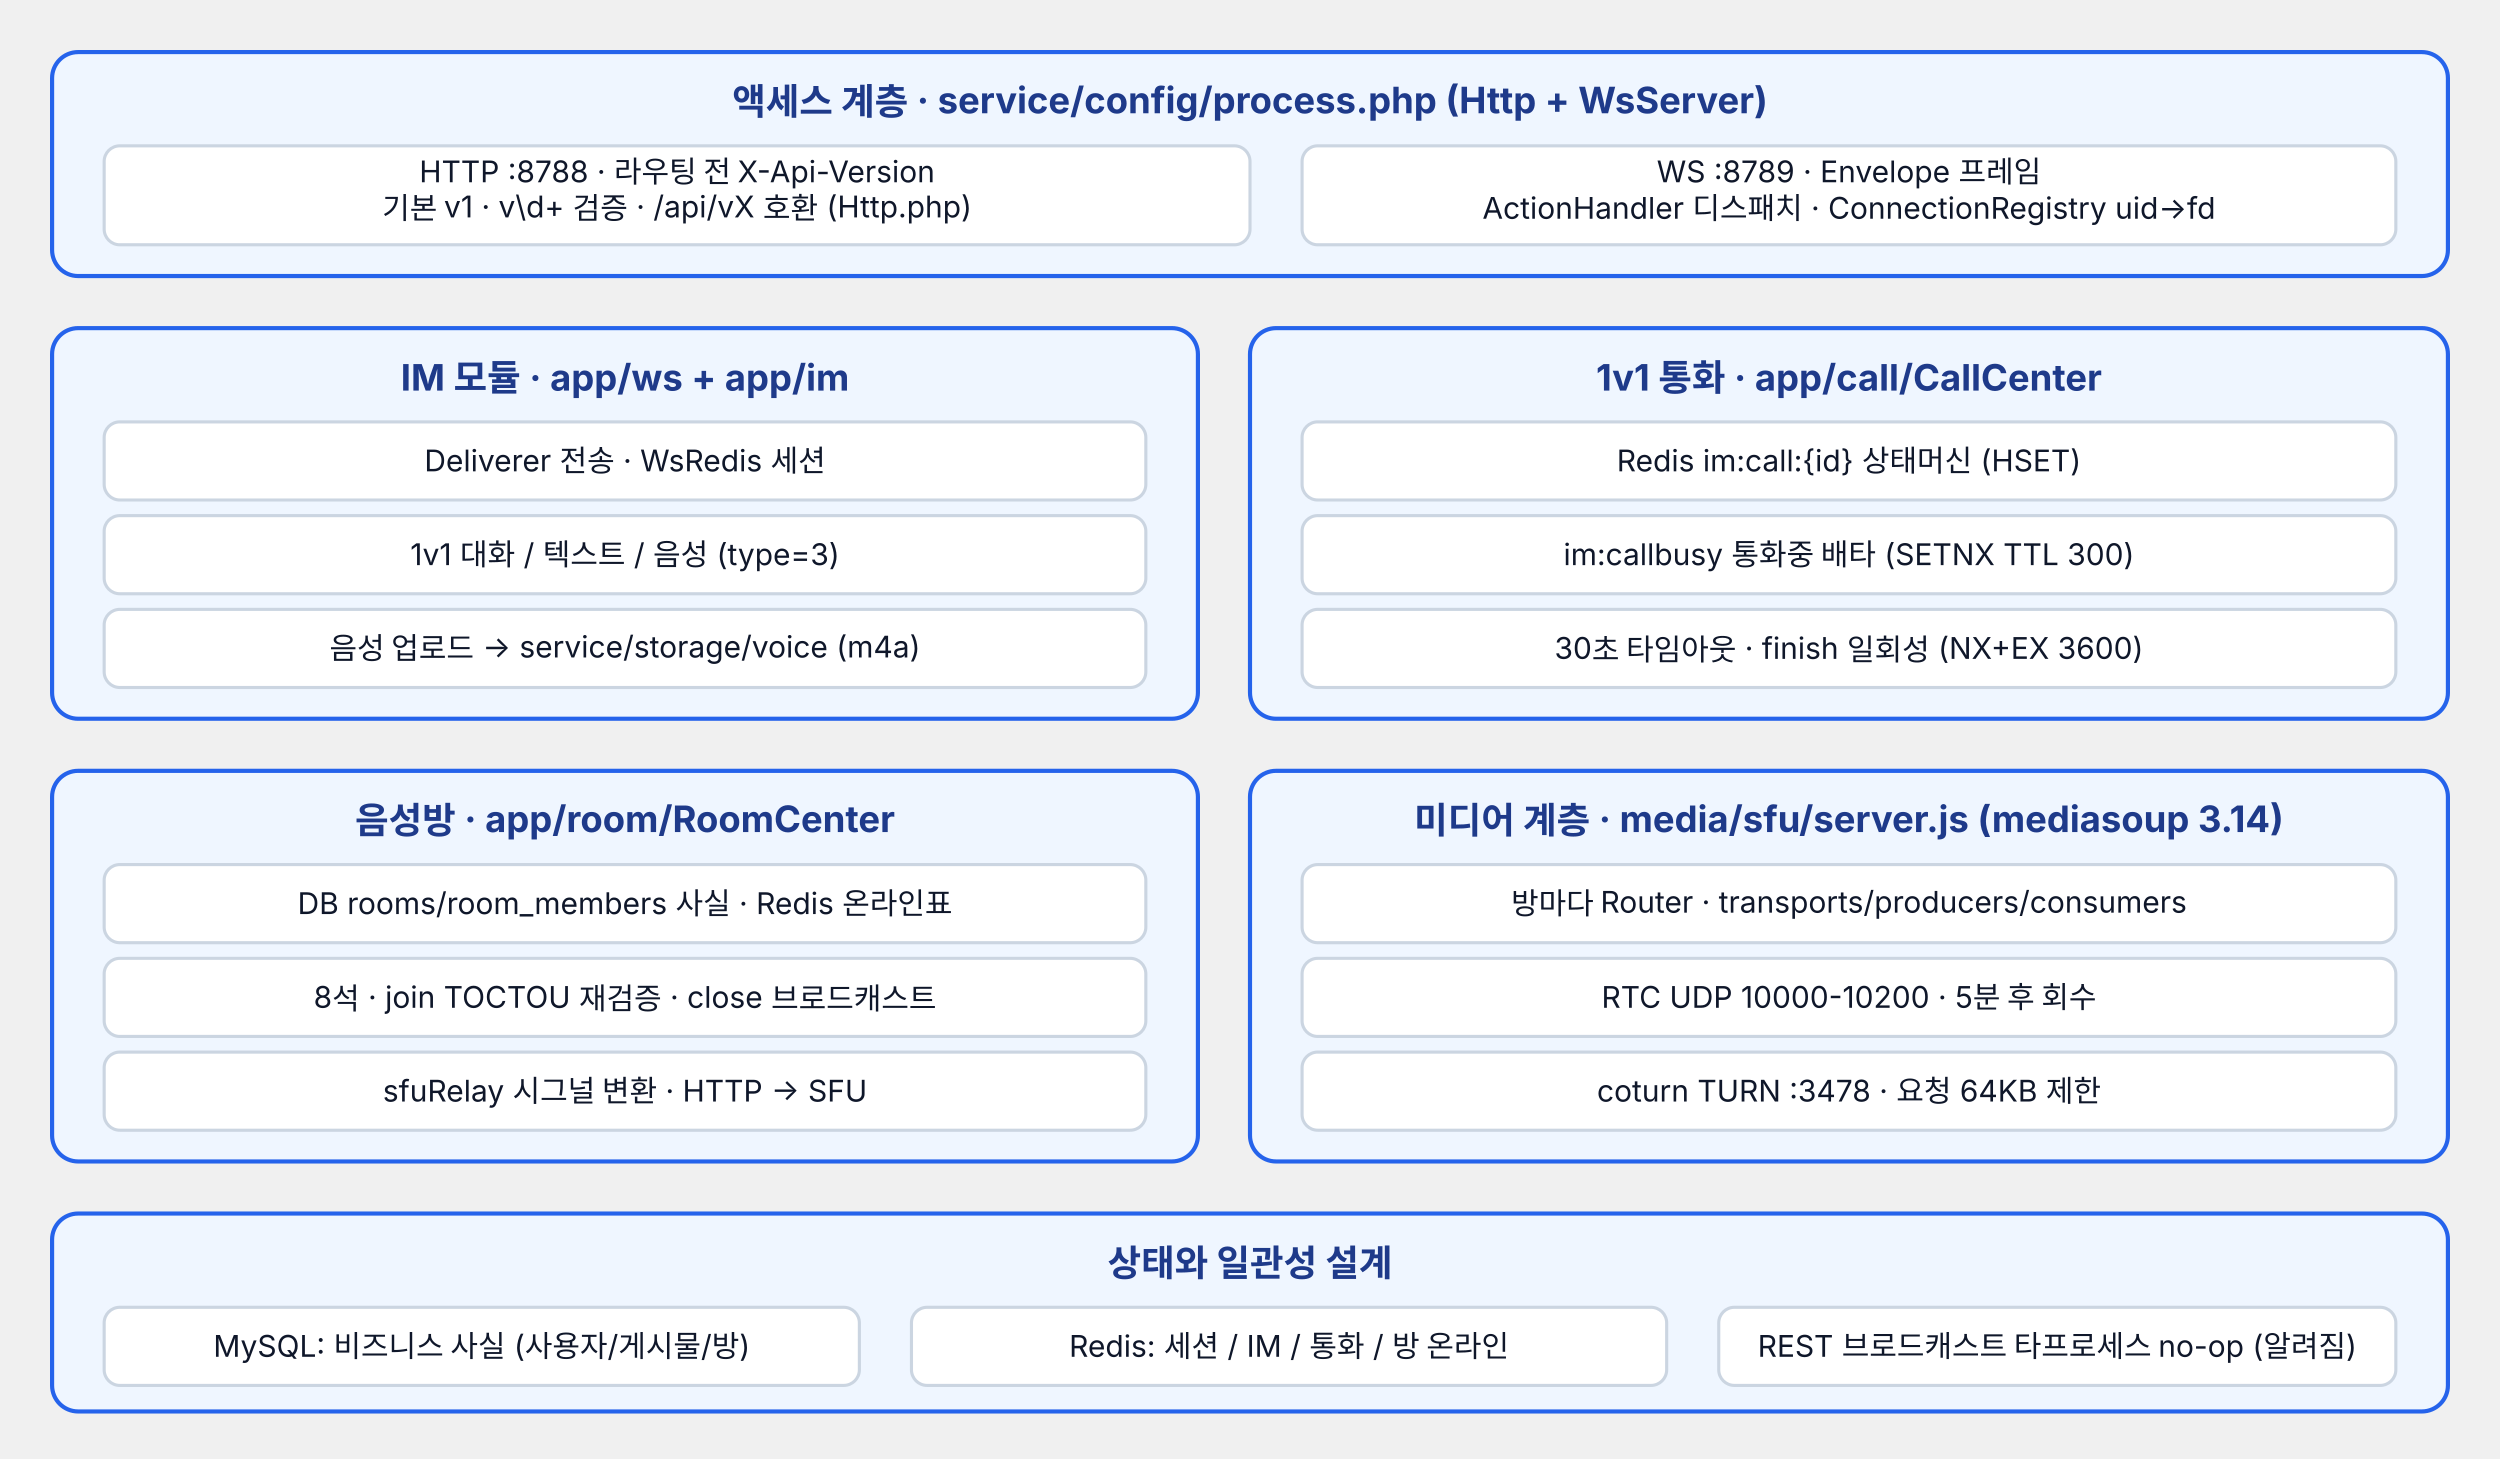
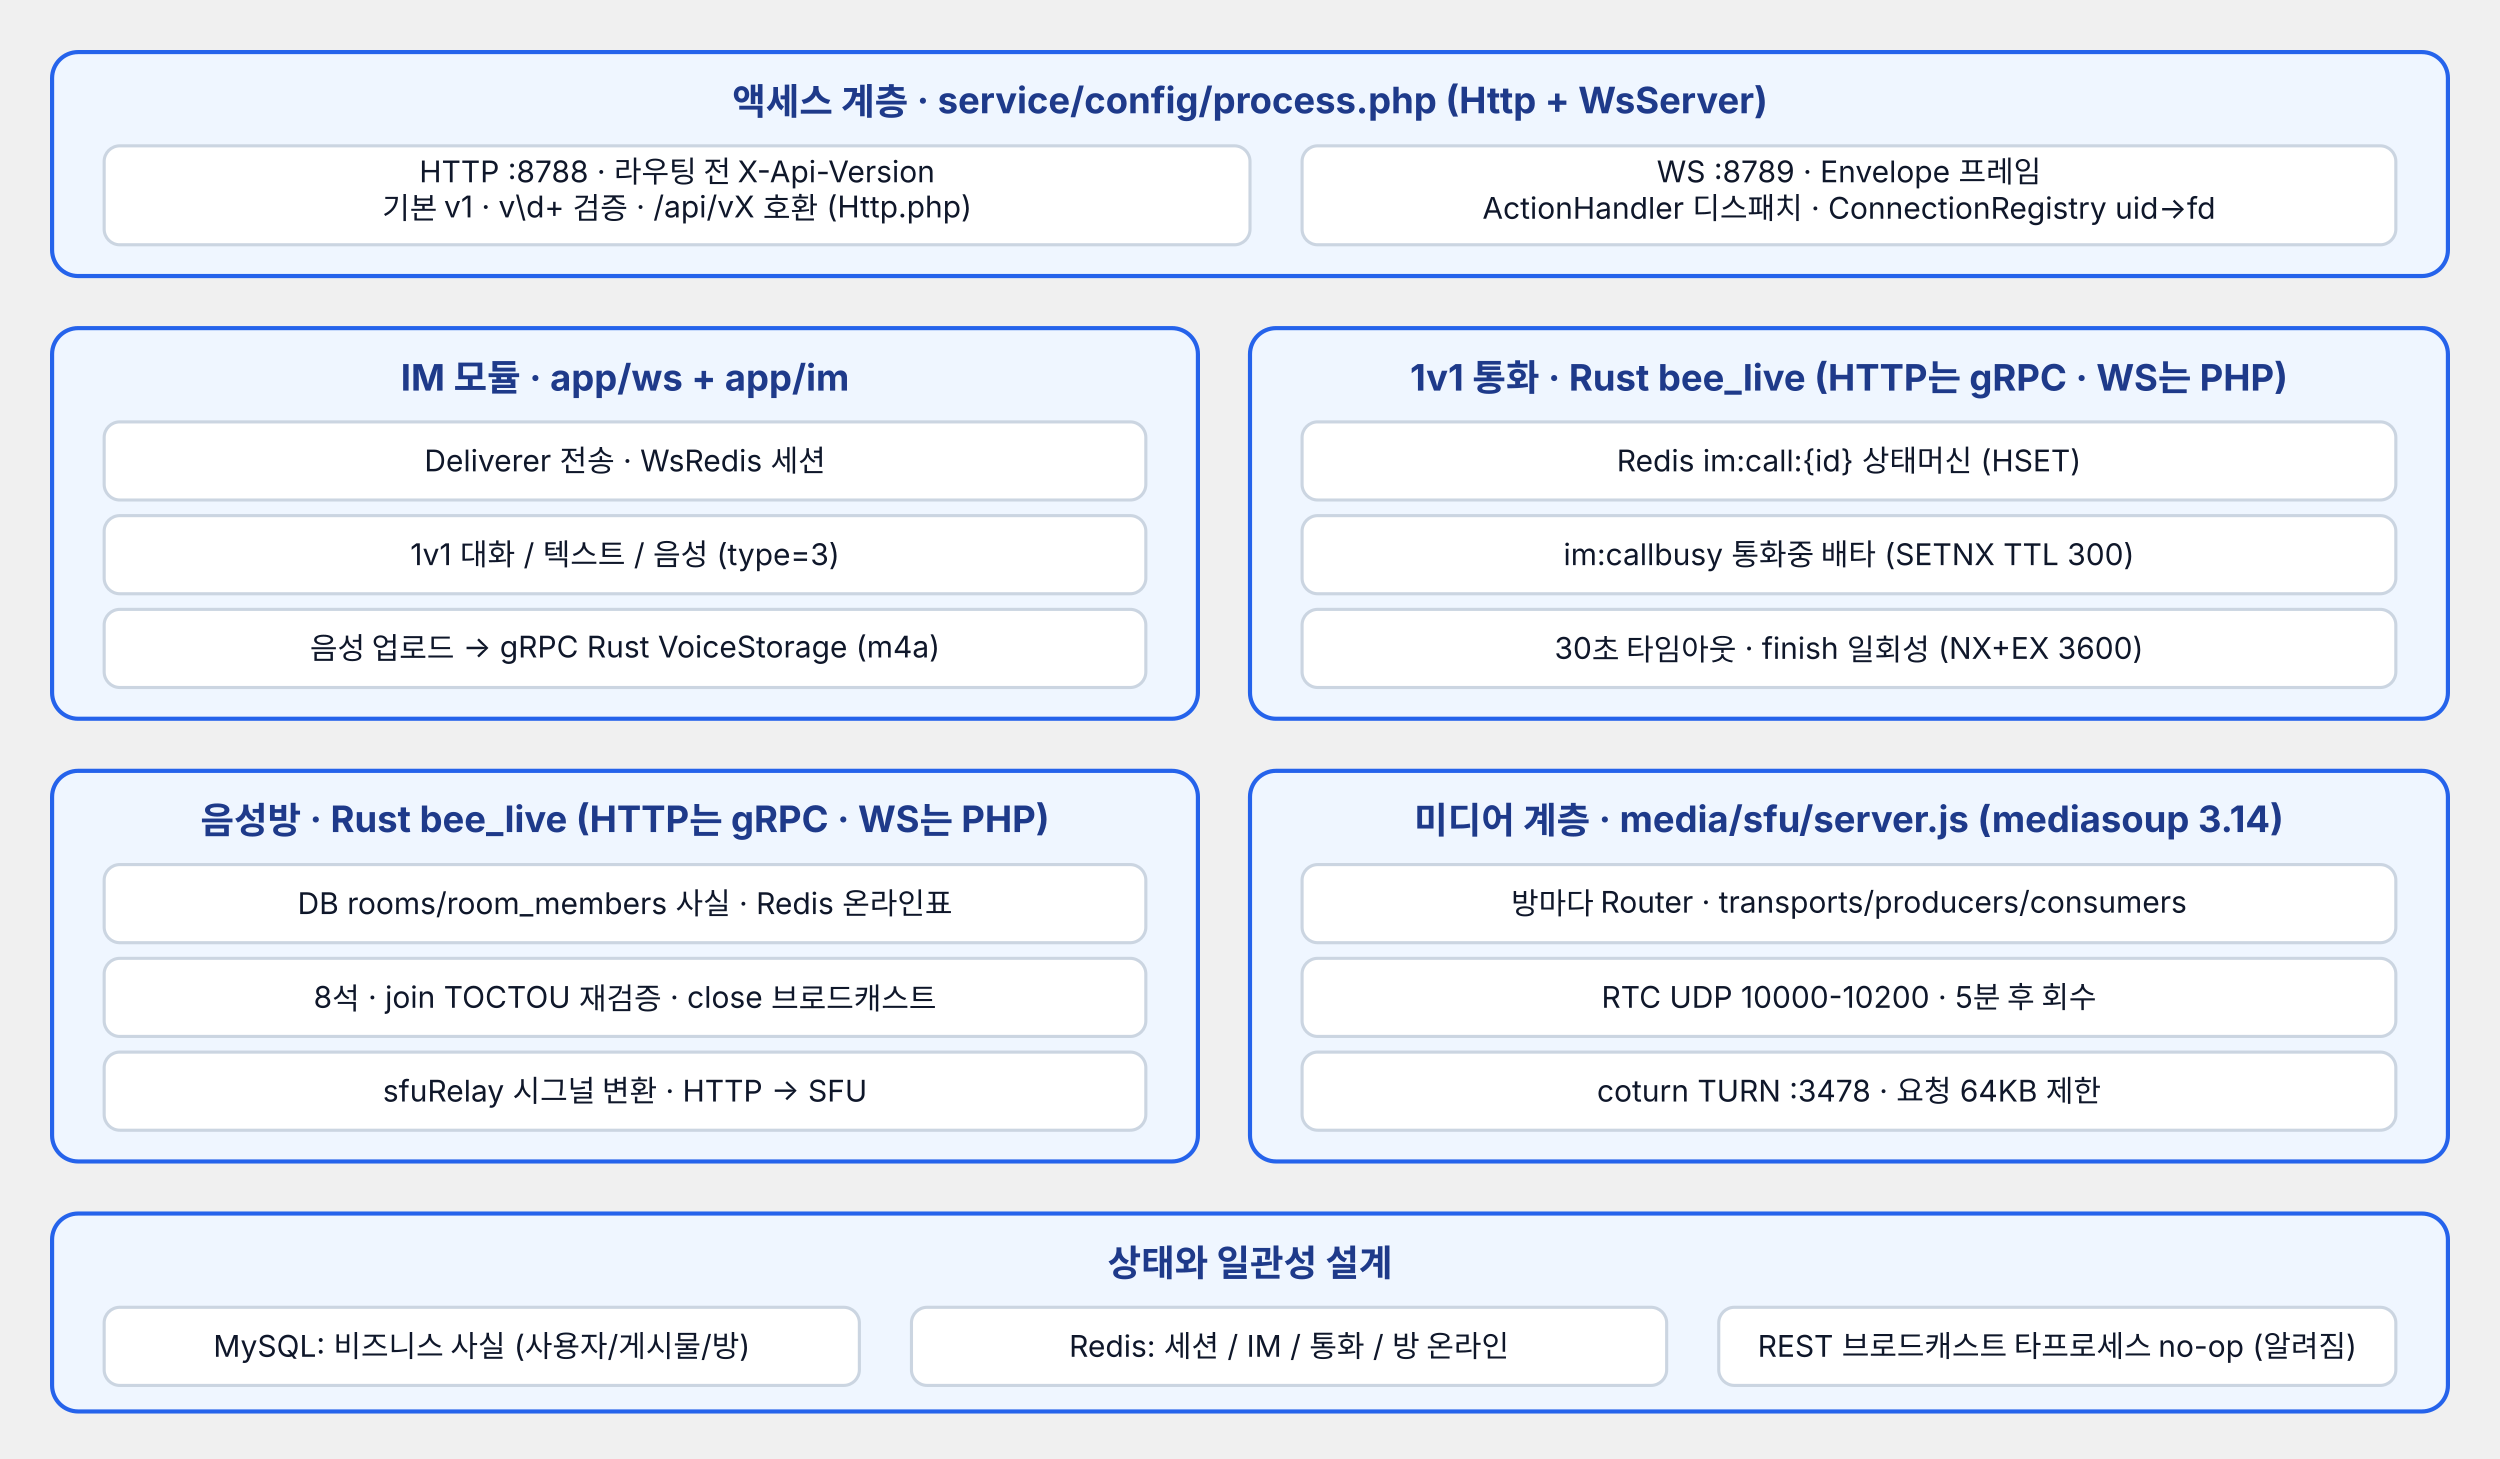
<svg xmlns="http://www.w3.org/2000/svg" viewBox="0 0 960 560" width="100%" font-family="system-ui, -apple-system, 'Segoe UI', 'PingFang SC', 'Microsoft YaHei', sans-serif">
  <style>
    .mod  { fill: #eff6ff; stroke: #2563eb; stroke-width: 1.6; rx: 10 }
    .it   { fill: #ffffff; stroke: #cbd5e1; stroke-width: 1.2; rx: 6 }
    .tm   { font-size: 14px; font-weight: 700; fill: #1e3a8a; text-anchor: middle }
    .t    { font-size: 11.5px; fill: #0f172a; text-anchor: middle }
  </style>
  <rect class="mod" x="20" y="20" width="920" height="86" />
  <text class="tm" x="480" y="44">액세스 계층 · service/config/process.php (Http + WsServer)</text>
  <rect class="it" x="40" y="56" width="440" height="38" />
  <text class="t" x="260" y="70">HTTP :8788 · 라우팅 전 X-Api-Version</text>
  <text class="t" x="260" y="84" font-size="10" fill="#64748b">기본 v1 · v\d+ 검증 · /api/vX 호환 (Http.php)</text>
  <rect class="it" x="500" y="56" width="420" height="38" />
  <text class="t" x="710" y="70">WS :8789 · Envelope 프레임</text>
  <text class="t" x="710" y="84" font-size="10" fill="#64748b">ActionHandler 디스패치 · ConnectionRegistry uid→fd</text>
  <rect class="mod" x="20" y="126" width="440" height="150" />
  <text class="tm" x="240" y="150">IM 모듈 · app/ws + app/im</text>
  <rect class="it" x="40" y="162" width="400" height="30" />
  <text class="t" x="240" y="181">Deliverer 전송 · WsRedis 세션</text>
  <rect class="it" x="40" y="198" width="400" height="30" />
  <text class="t" x="240" y="217">1v1 대화 / 텍스트 / 음성 (type=3)</text>
  <rect class="it" x="40" y="234" width="400" height="30" />
-   <text class="t" x="240" y="253">음성 업로드 → service/storage/voice (m4a)</text>
+   <text class="t" x="240" y="253">음성 업로드 → gRPC Rust VoiceStorage (m4a)</text>
  <rect class="mod" x="480" y="126" width="460" height="150" />
-   <text class="tm" x="710" y="150">1v1 통화 · app/call/CallCenter</text>
+   <text class="tm" x="710" y="150">1v1 통화 · Rust bee_live (HTTP는 gRPC · WS는 PHP)</text>
  <rect class="it" x="500" y="162" width="420" height="30" />
  <text class="t" x="710" y="181">Redis im:call:{id} 상태머신 (HSET)</text>
  <rect class="it" x="500" y="198" width="420" height="30" />
  <text class="t" x="710" y="217">im:callbusy 통화중 배타 (SETNX TTL 300)</text>
  <rect class="it" x="500" y="234" width="420" height="30" />
  <text class="t" x="710" y="253">30초 타임아웃 · finish 일회성 (NX+EX 3600)</text>
  <rect class="mod" x="20" y="296" width="440" height="150" />
-   <text class="tm" x="240" y="320">음성방 · app/room/RoomCenter</text>
+   <text class="tm" x="240" y="320">음성방 · Rust bee_live (HTTP는 gRPC · WS는 PHP)</text>
  <rect class="it" x="40" y="332" width="400" height="30" />
  <text class="t" x="240" y="351">DB rooms/room_members 사실 · Redis 온라인표</text>
  <rect class="it" x="40" y="368" width="400" height="30" />
  <text class="t" x="240" y="387">8석 · join TOCTOU 재검증 · close 브로드캐스트</text>
  <rect class="it" x="40" y="404" width="400" height="30" />
  <text class="t" x="240" y="423">sfuRelay 시그널 변환 · HTTP → SFU</text>
  <rect class="mod" x="480" y="296" width="460" height="150" />
  <text class="tm" x="710" y="320">미디어 계층 · media/sfu/server.js (mediasoup 3.14)</text>
  <rect class="it" x="500" y="332" width="420" height="30" />
  <text class="t" x="710" y="351">방마다 Router · transports/producers/consumers</text>
  <rect class="it" x="500" y="368" width="420" height="30" />
  <text class="t" x="710" y="387">RTC UDP 10000-10200 · 5분 후 회수</text>
  <rect class="it" x="500" y="404" width="420" height="30" />
  <text class="t" x="710" y="423">coturn TURN :3478 · 요청 64KB 제한</text>
  <rect class="mod" x="20" y="466" width="920" height="76" />
  <text class="tm" x="480" y="490">상태와 일관성 설계</text>
  <rect class="it" x="40" y="502" width="290" height="30" />
  <text class="t" x="185" y="521">MySQL: 비즈니스 사실 (사용자/게시물/방)</text>
  <rect class="it" x="350" y="502" width="290" height="30" />
  <text class="t" x="495" y="521">Redis: 세션 / IM / 통화 / 방 온라인</text>
  <rect class="it" x="660" y="502" width="260" height="30" />
  <text class="t" x="790" y="521">REST 브로드캐스트 타프로세스 no-op (알려짐)</text>
</svg>
